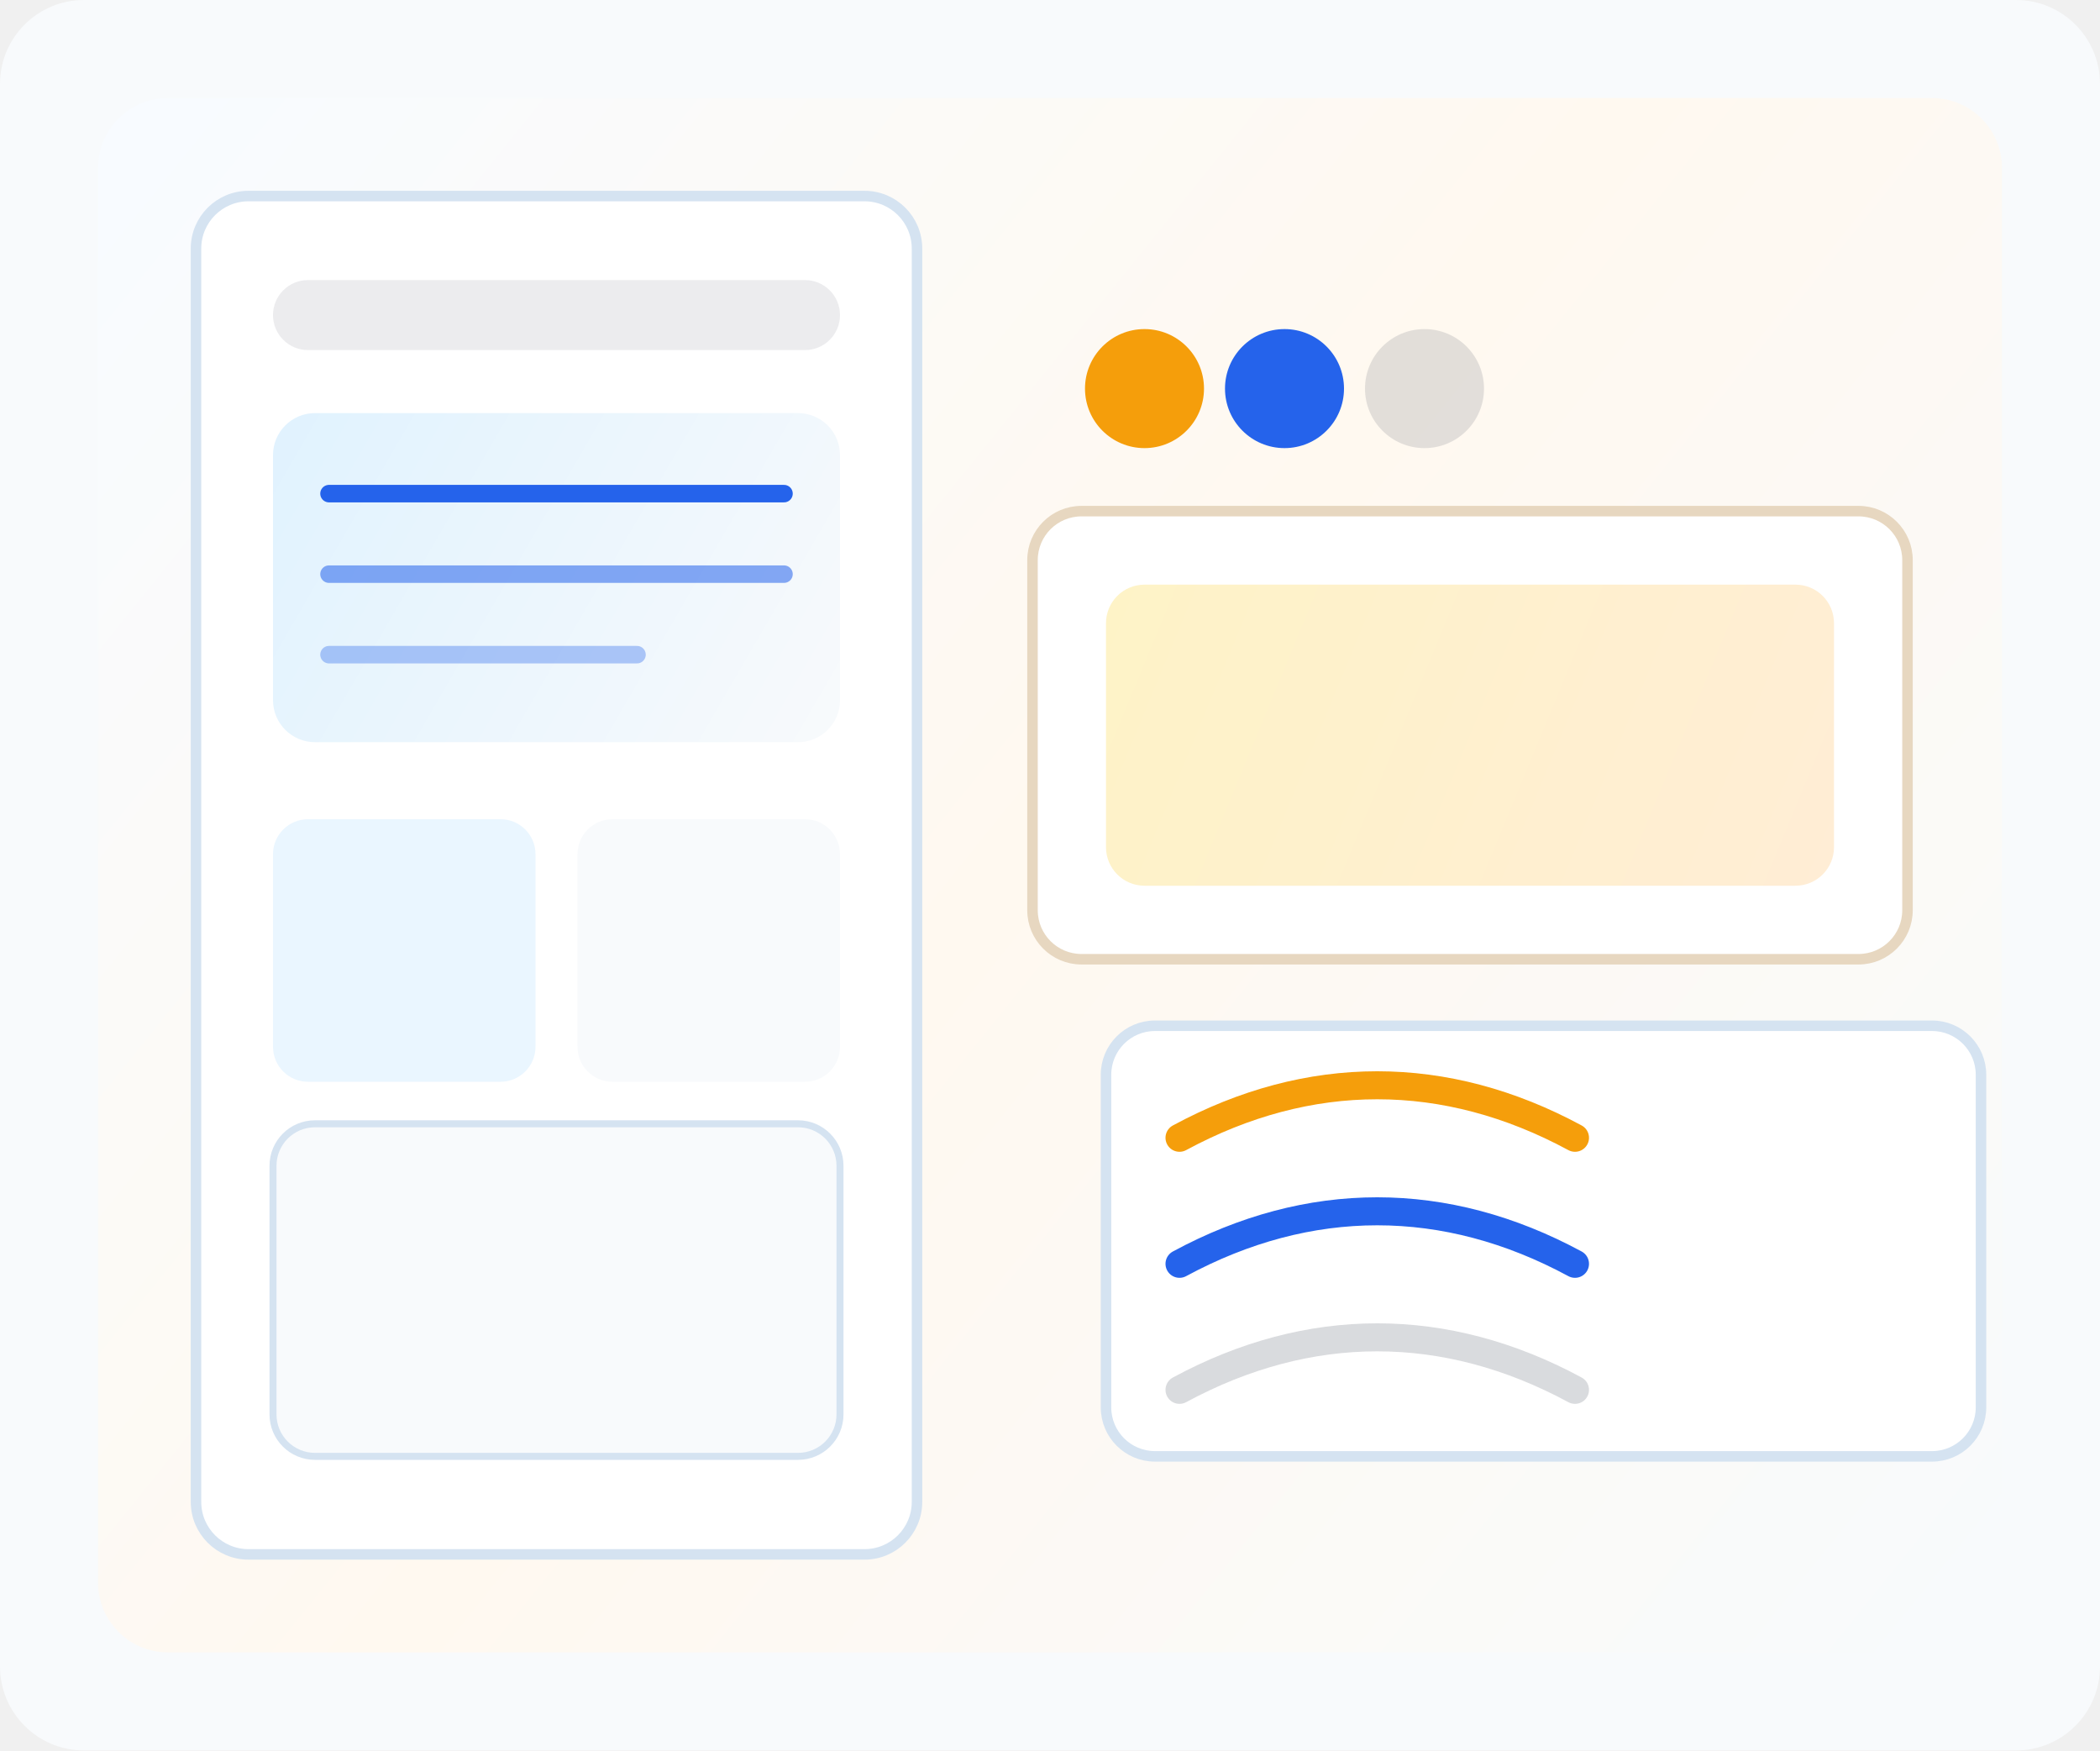
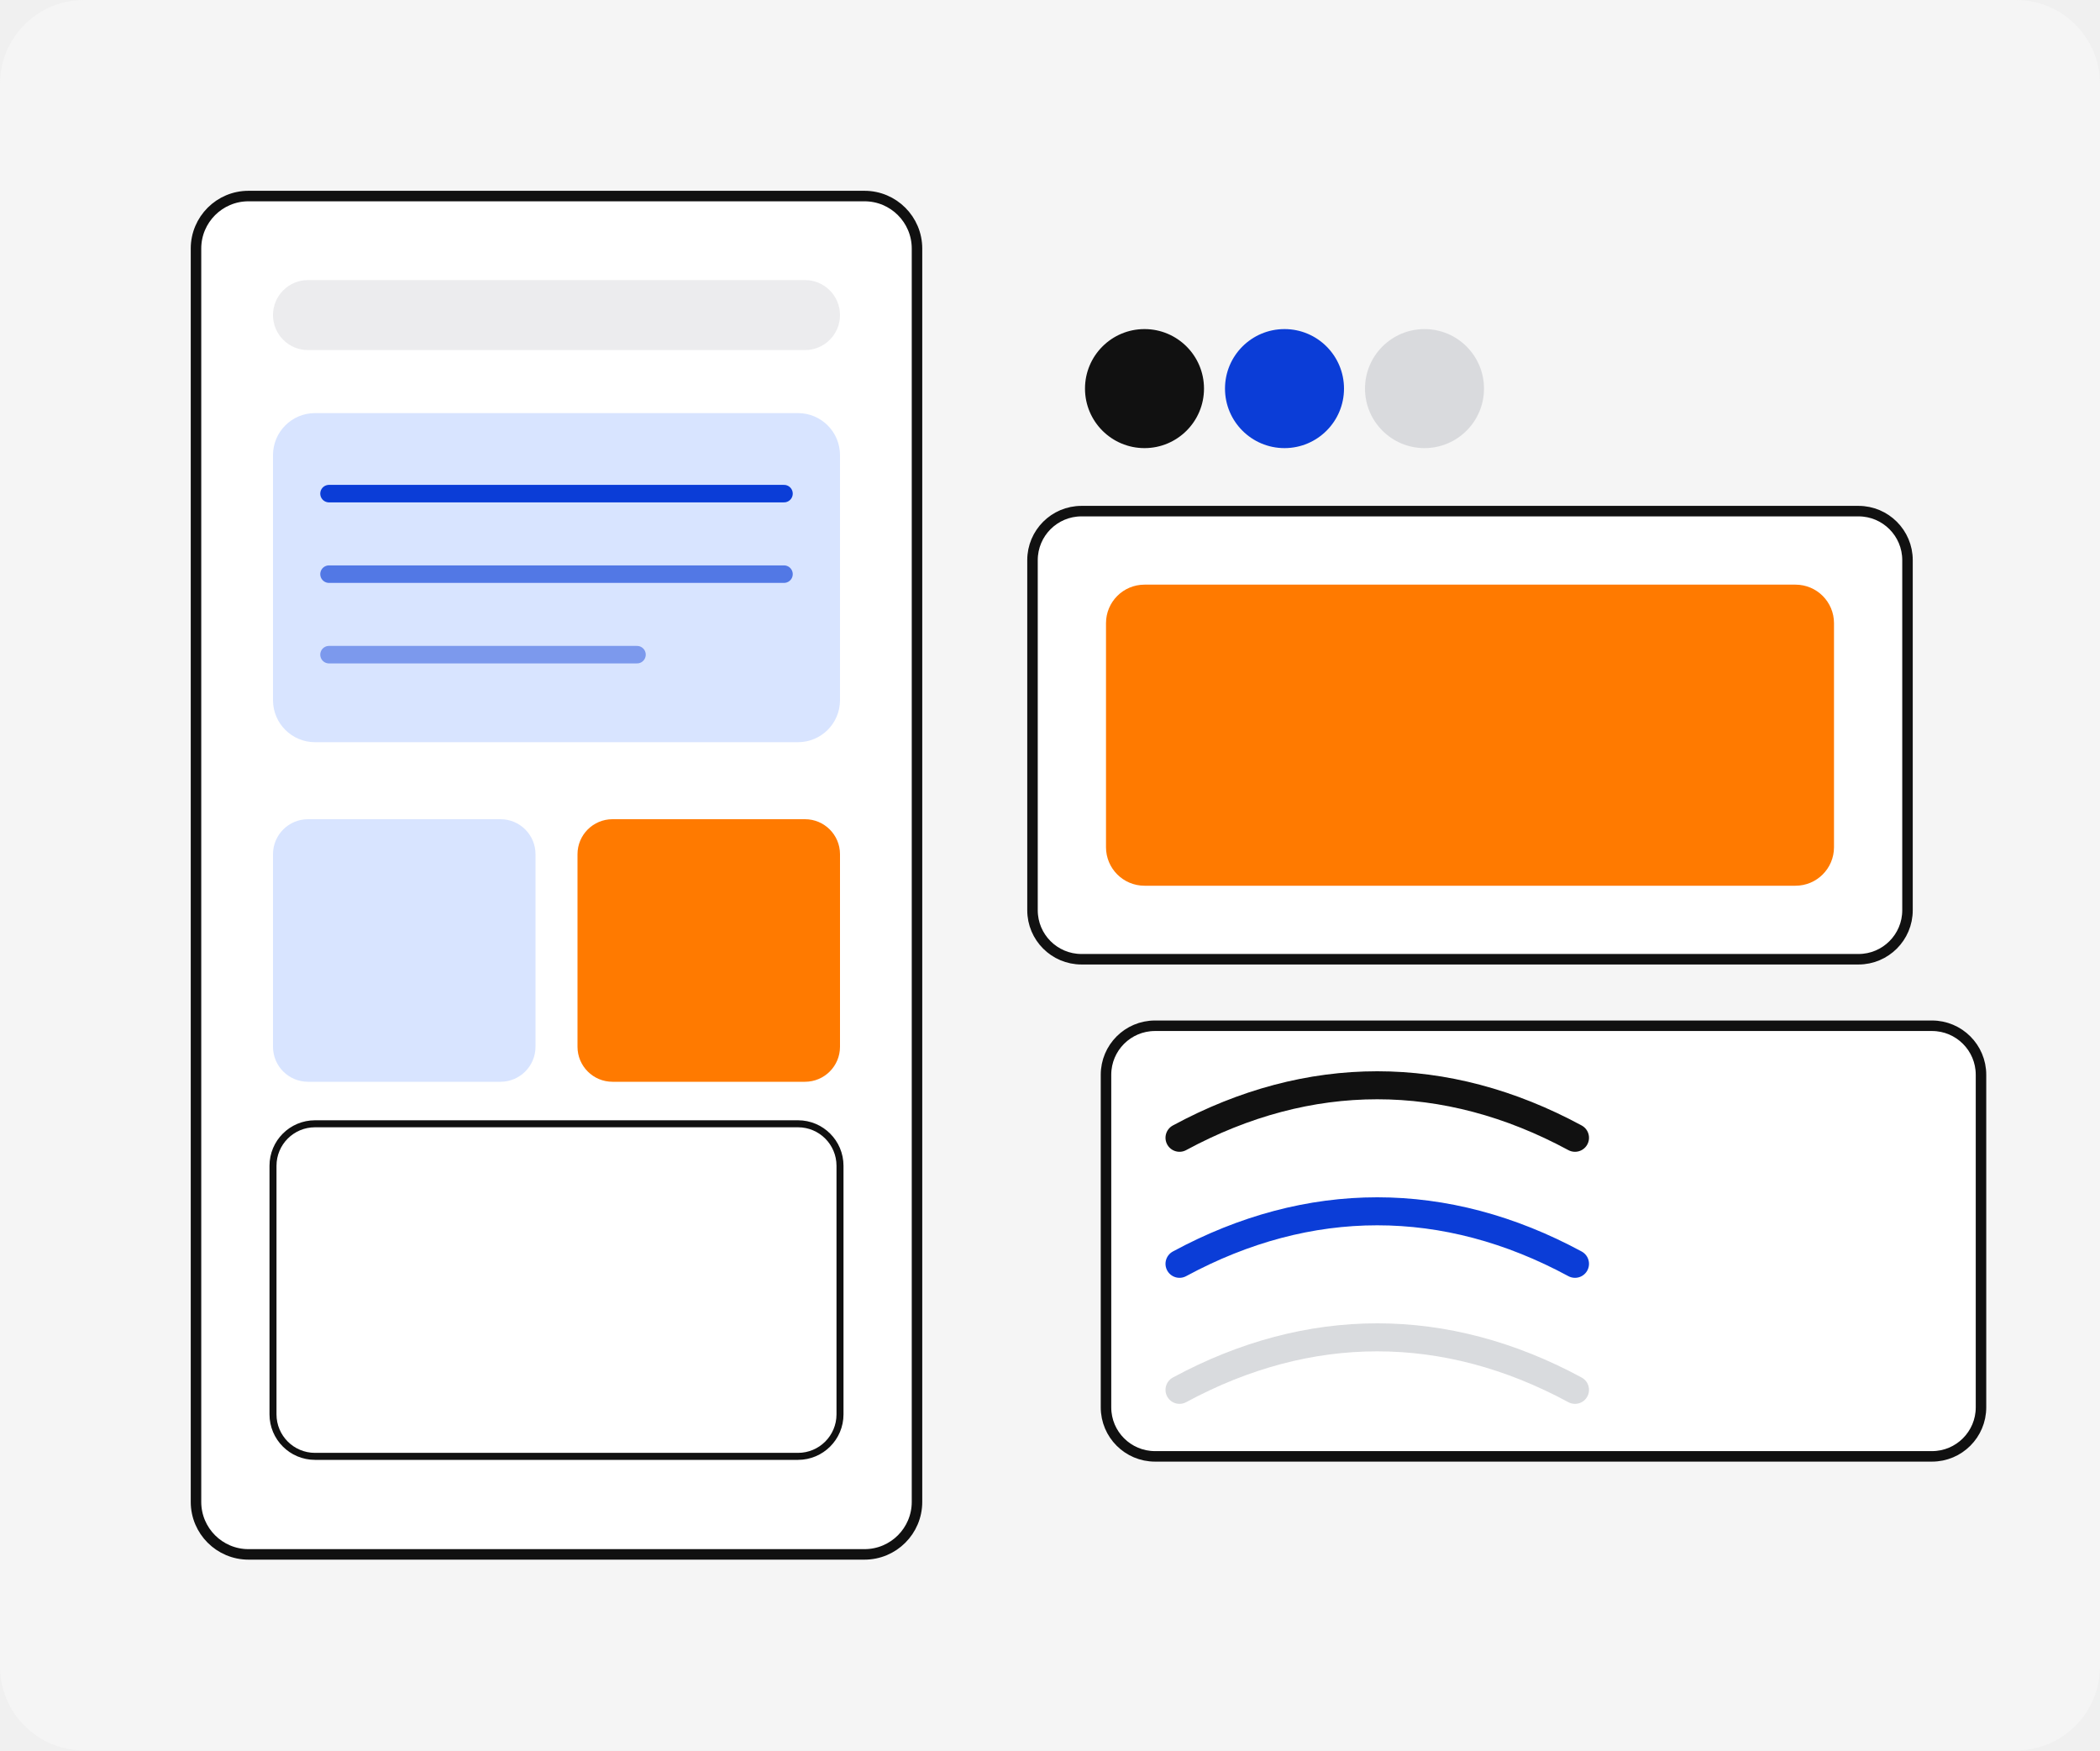
<svg xmlns="http://www.w3.org/2000/svg" width="1200" height="1000" viewBox="0 0 1200 1000" fill="none">
-   <rect width="1200" height="1000" rx="48" fill="#F8FAFC" />
+   <rect width="1200" height="1000" rx="48" fill="#F5F5F5" />
  <rect x="56" y="56" width="1088" height="888" rx="40" fill="url(#bg)" />
-   <rect x="112" y="112" width="412" height="776" rx="30" fill="#FFFFFF" stroke="#D5E3F1" stroke-width="6" />
+   <rect x="112" y="112" width="412" height="776" rx="30" fill="#FFFFFF" stroke="#101010" stroke-width="6" />
  <rect x="156" y="160" width="324" height="40" rx="20" fill="#0F172A" fill-opacity="0.08" />
  <rect x="156" y="236" width="324" height="188" rx="24" fill="url(#gridPanel)" />
-   <path d="M188 282H448" stroke="#2563EB" stroke-width="10" stroke-linecap="round" />
-   <path d="M188 328H448" stroke="#2563EB" stroke-width="10" stroke-linecap="round" opacity="0.55" />
-   <path d="M188 374H364" stroke="#2563EB" stroke-width="10" stroke-linecap="round" opacity="0.35" />
-   <rect x="156" y="468" width="150" height="150" rx="20" fill="#EAF6FF" />
-   <rect x="330" y="468" width="150" height="150" rx="20" fill="#F8FAFC" />
-   <rect x="156" y="642" width="324" height="190" rx="24" fill="#F8FAFC" stroke="#D5E3F1" stroke-width="4" />
-   <circle cx="654" cy="222" r="34" fill="#F59E0B" />
-   <circle cx="734" cy="222" r="34" fill="#2563EB" />
+   <path d="M188 282H448" stroke="#0B3DD7" stroke-width="10" stroke-linecap="round" />
+   <path d="M188 328H448" stroke="#0B3DD7" stroke-width="10" stroke-linecap="round" opacity="0.65" />
+   <path d="M188 374H364" stroke="#0B3DD7" stroke-width="10" stroke-linecap="round" opacity="0.45" />
+   <rect x="156" y="468" width="150" height="150" rx="20" fill="#D8E4FF" />
+   <rect x="330" y="468" width="150" height="150" rx="20" fill="#FF7A00" />
+   <rect x="156" y="642" width="324" height="190" rx="24" fill="#FFFFFF" stroke="#101010" stroke-width="4" />
+   <circle cx="654" cy="222" r="34" fill="#111111" />
+   <circle cx="734" cy="222" r="34" fill="#0B3DD7" />
  <circle cx="814" cy="222" r="34" fill="#0F172A" fill-opacity="0.12" />
-   <rect x="590" y="292" width="500" height="256" rx="28" fill="#FFFFFF" stroke="#E7D7C0" stroke-width="6" />
+   <rect x="590" y="292" width="500" height="256" rx="28" fill="#FFFFFF" stroke="#111111" stroke-width="6" />
  <rect x="632" y="334" width="416" height="172" rx="22" fill="url(#sequencePanel)" />
-   <rect x="632" y="586" width="500" height="246" rx="28" fill="#FFFFFF" stroke="#D5E3F1" stroke-width="6" />
-   <path d="M674 650C748 610 826 610 900 650" stroke="#F59E0B" stroke-width="16" stroke-linecap="round" />
-   <path d="M674 722C748 682 826 682 900 722" stroke="#2563EB" stroke-width="16" stroke-linecap="round" />
+   <rect x="632" y="586" width="500" height="246" rx="28" fill="#FFFFFF" stroke="#101010" stroke-width="6" />
+   <path d="M674 650C748 610 826 610 900 650" stroke="#111111" stroke-width="16" stroke-linecap="round" />
+   <path d="M674 722C748 682 826 682 900 722" stroke="#0B3DD7" stroke-width="16" stroke-linecap="round" />
  <path d="M674 794C748 754 826 754 900 794" stroke="#0F172A" stroke-width="16" stroke-linecap="round" opacity="0.16" />
  <defs>
    <linearGradient id="bg" x1="82" y1="84" x2="1124" y2="924" gradientUnits="userSpaceOnUse">
-       <stop stop-color="#F8FBFF" />
-       <stop offset="0.48" stop-color="#FFF9F0" />
-       <stop offset="1" stop-color="#F8FAFC" />
+       <stop stop-color="#F5F5F5" />
+       <stop offset="0.48" stop-color="#F5F5F5" />
+       <stop offset="1" stop-color="#F5F5F5" />
    </linearGradient>
    <linearGradient id="gridPanel" x1="156" y1="236" x2="480" y2="424" gradientUnits="userSpaceOnUse">
-       <stop stop-color="#E0F2FE" />
-       <stop offset="1" stop-color="#F8FAFC" />
+       <stop stop-color="#D8E4FF" />
+       <stop offset="1" stop-color="#D8E4FF" />
    </linearGradient>
    <linearGradient id="sequencePanel" x1="632" y1="334" x2="1048" y2="506" gradientUnits="userSpaceOnUse">
-       <stop stop-color="#FEF3C7" />
-       <stop offset="1" stop-color="#FFEDD5" />
+       <stop stop-color="#FF7A00" />
+       <stop offset="1" stop-color="#FF7A00" />
    </linearGradient>
  </defs>
</svg>
